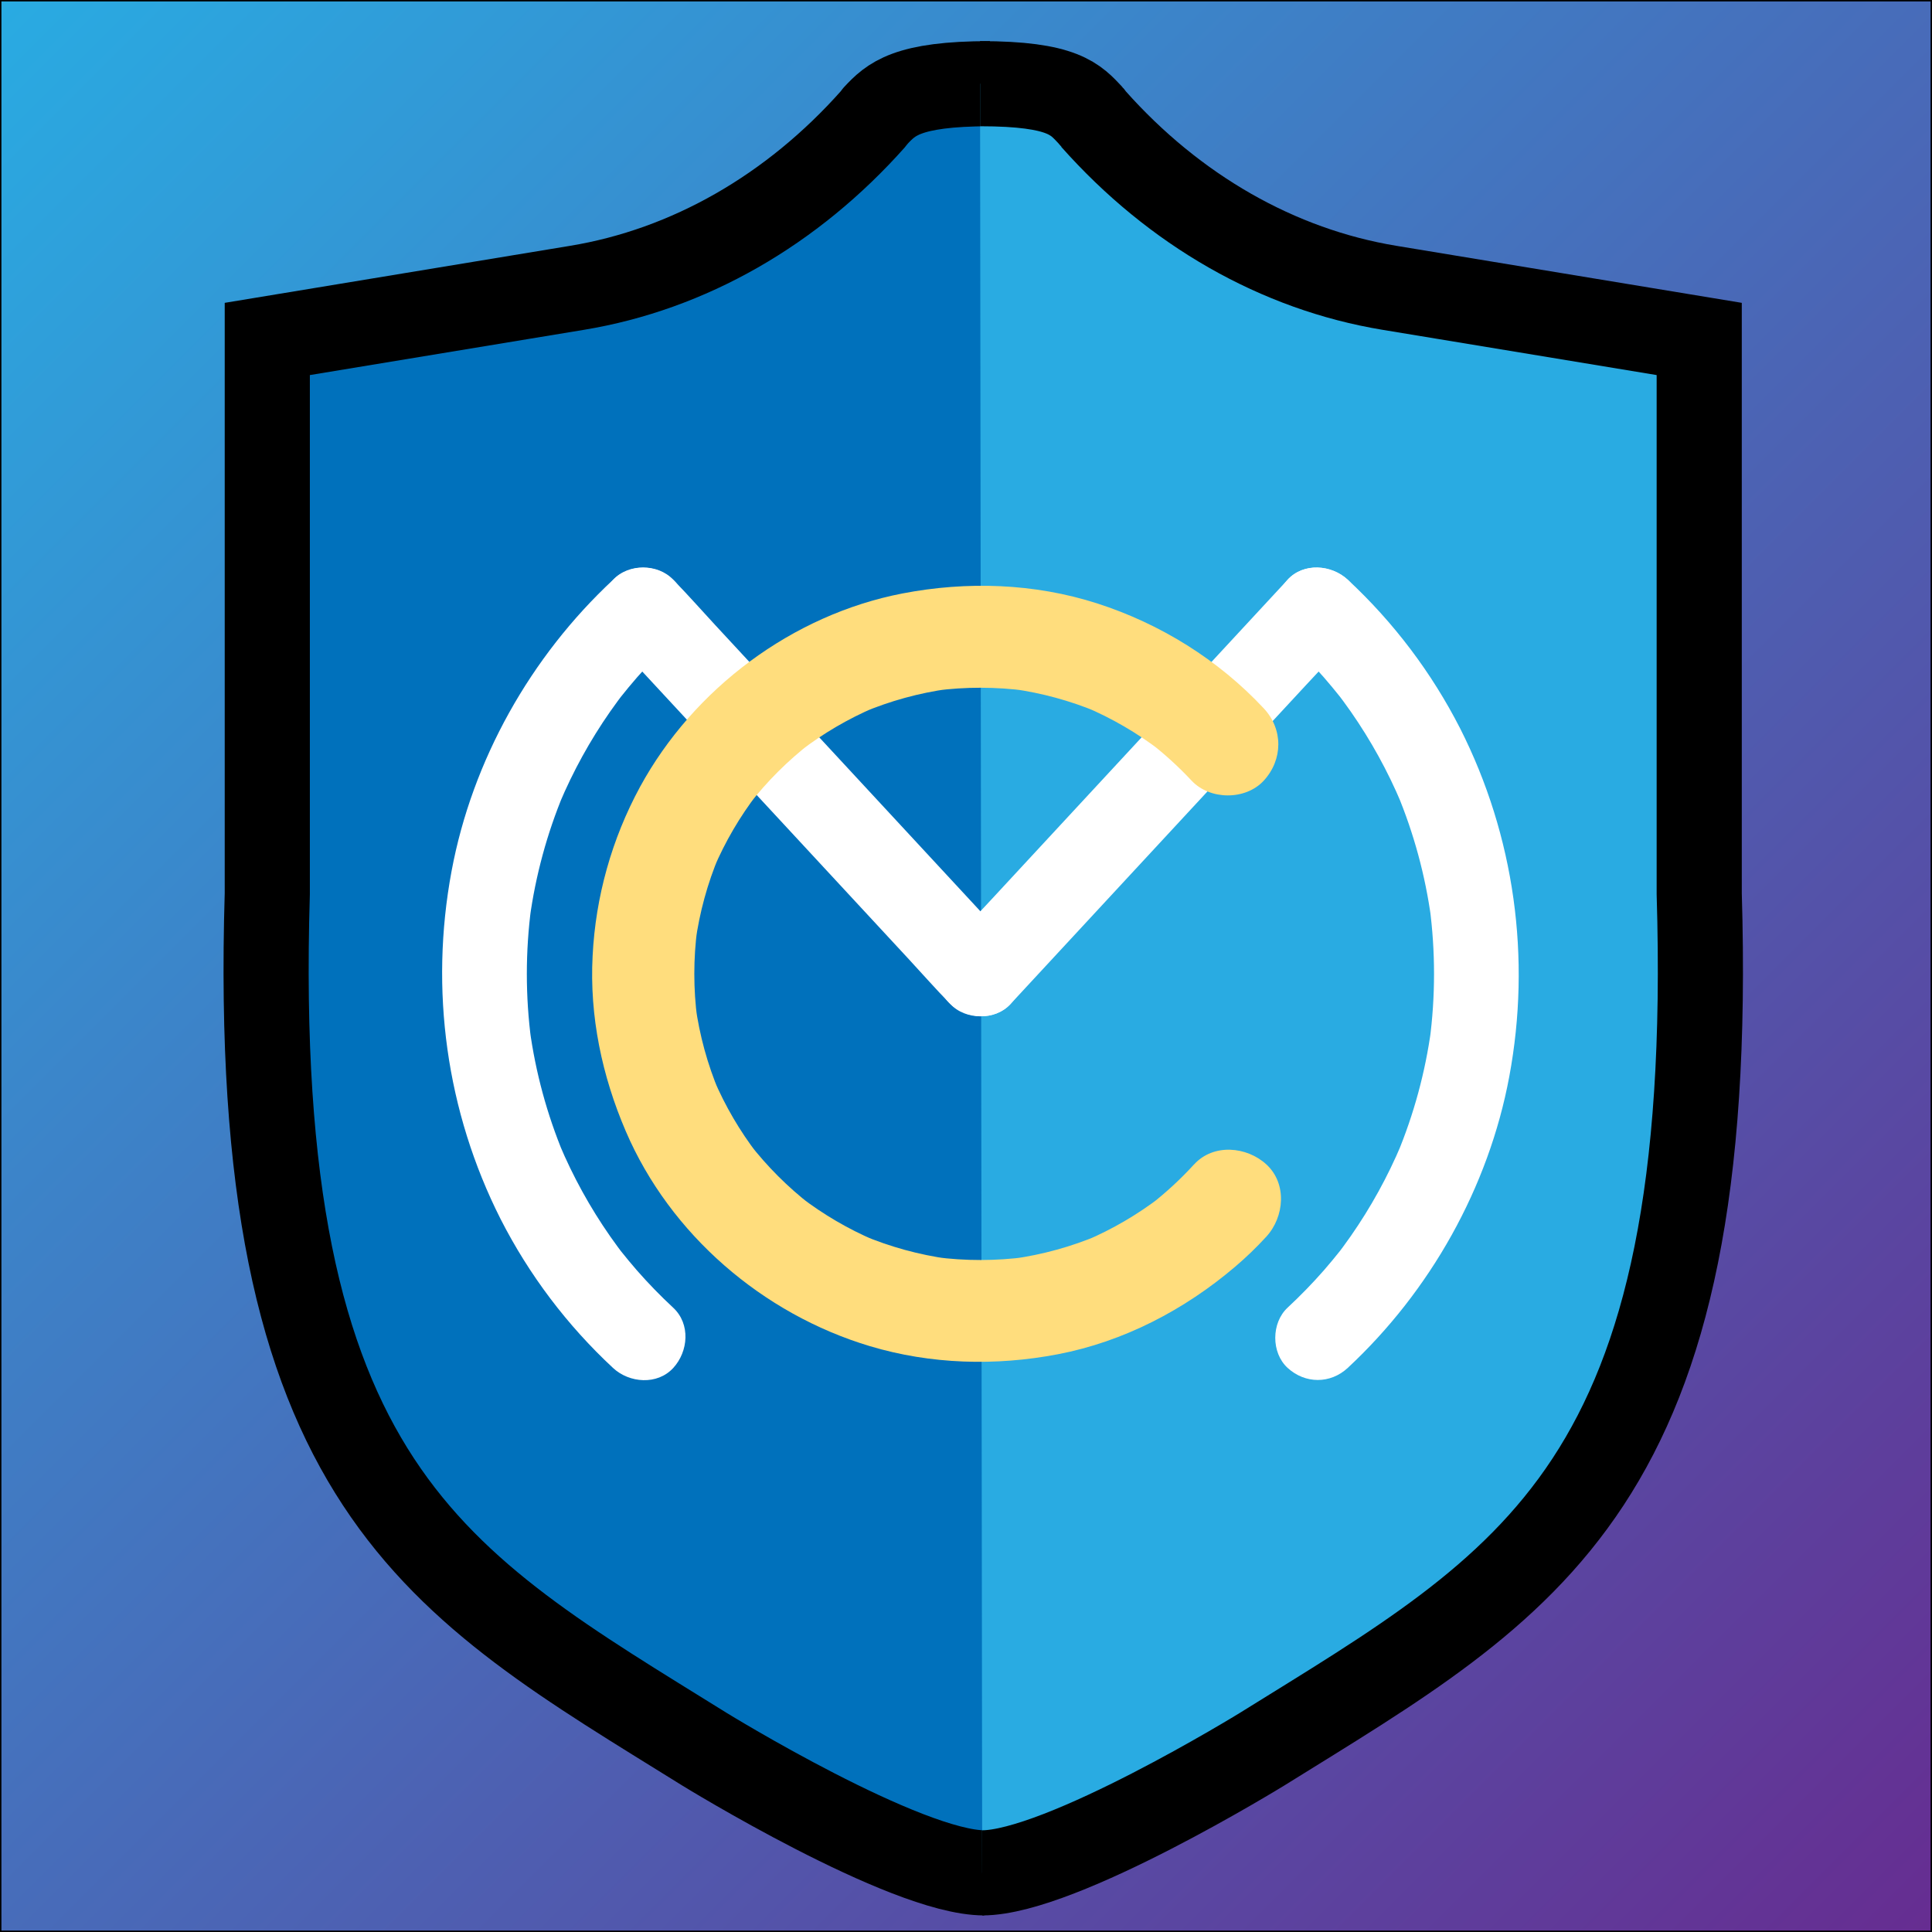
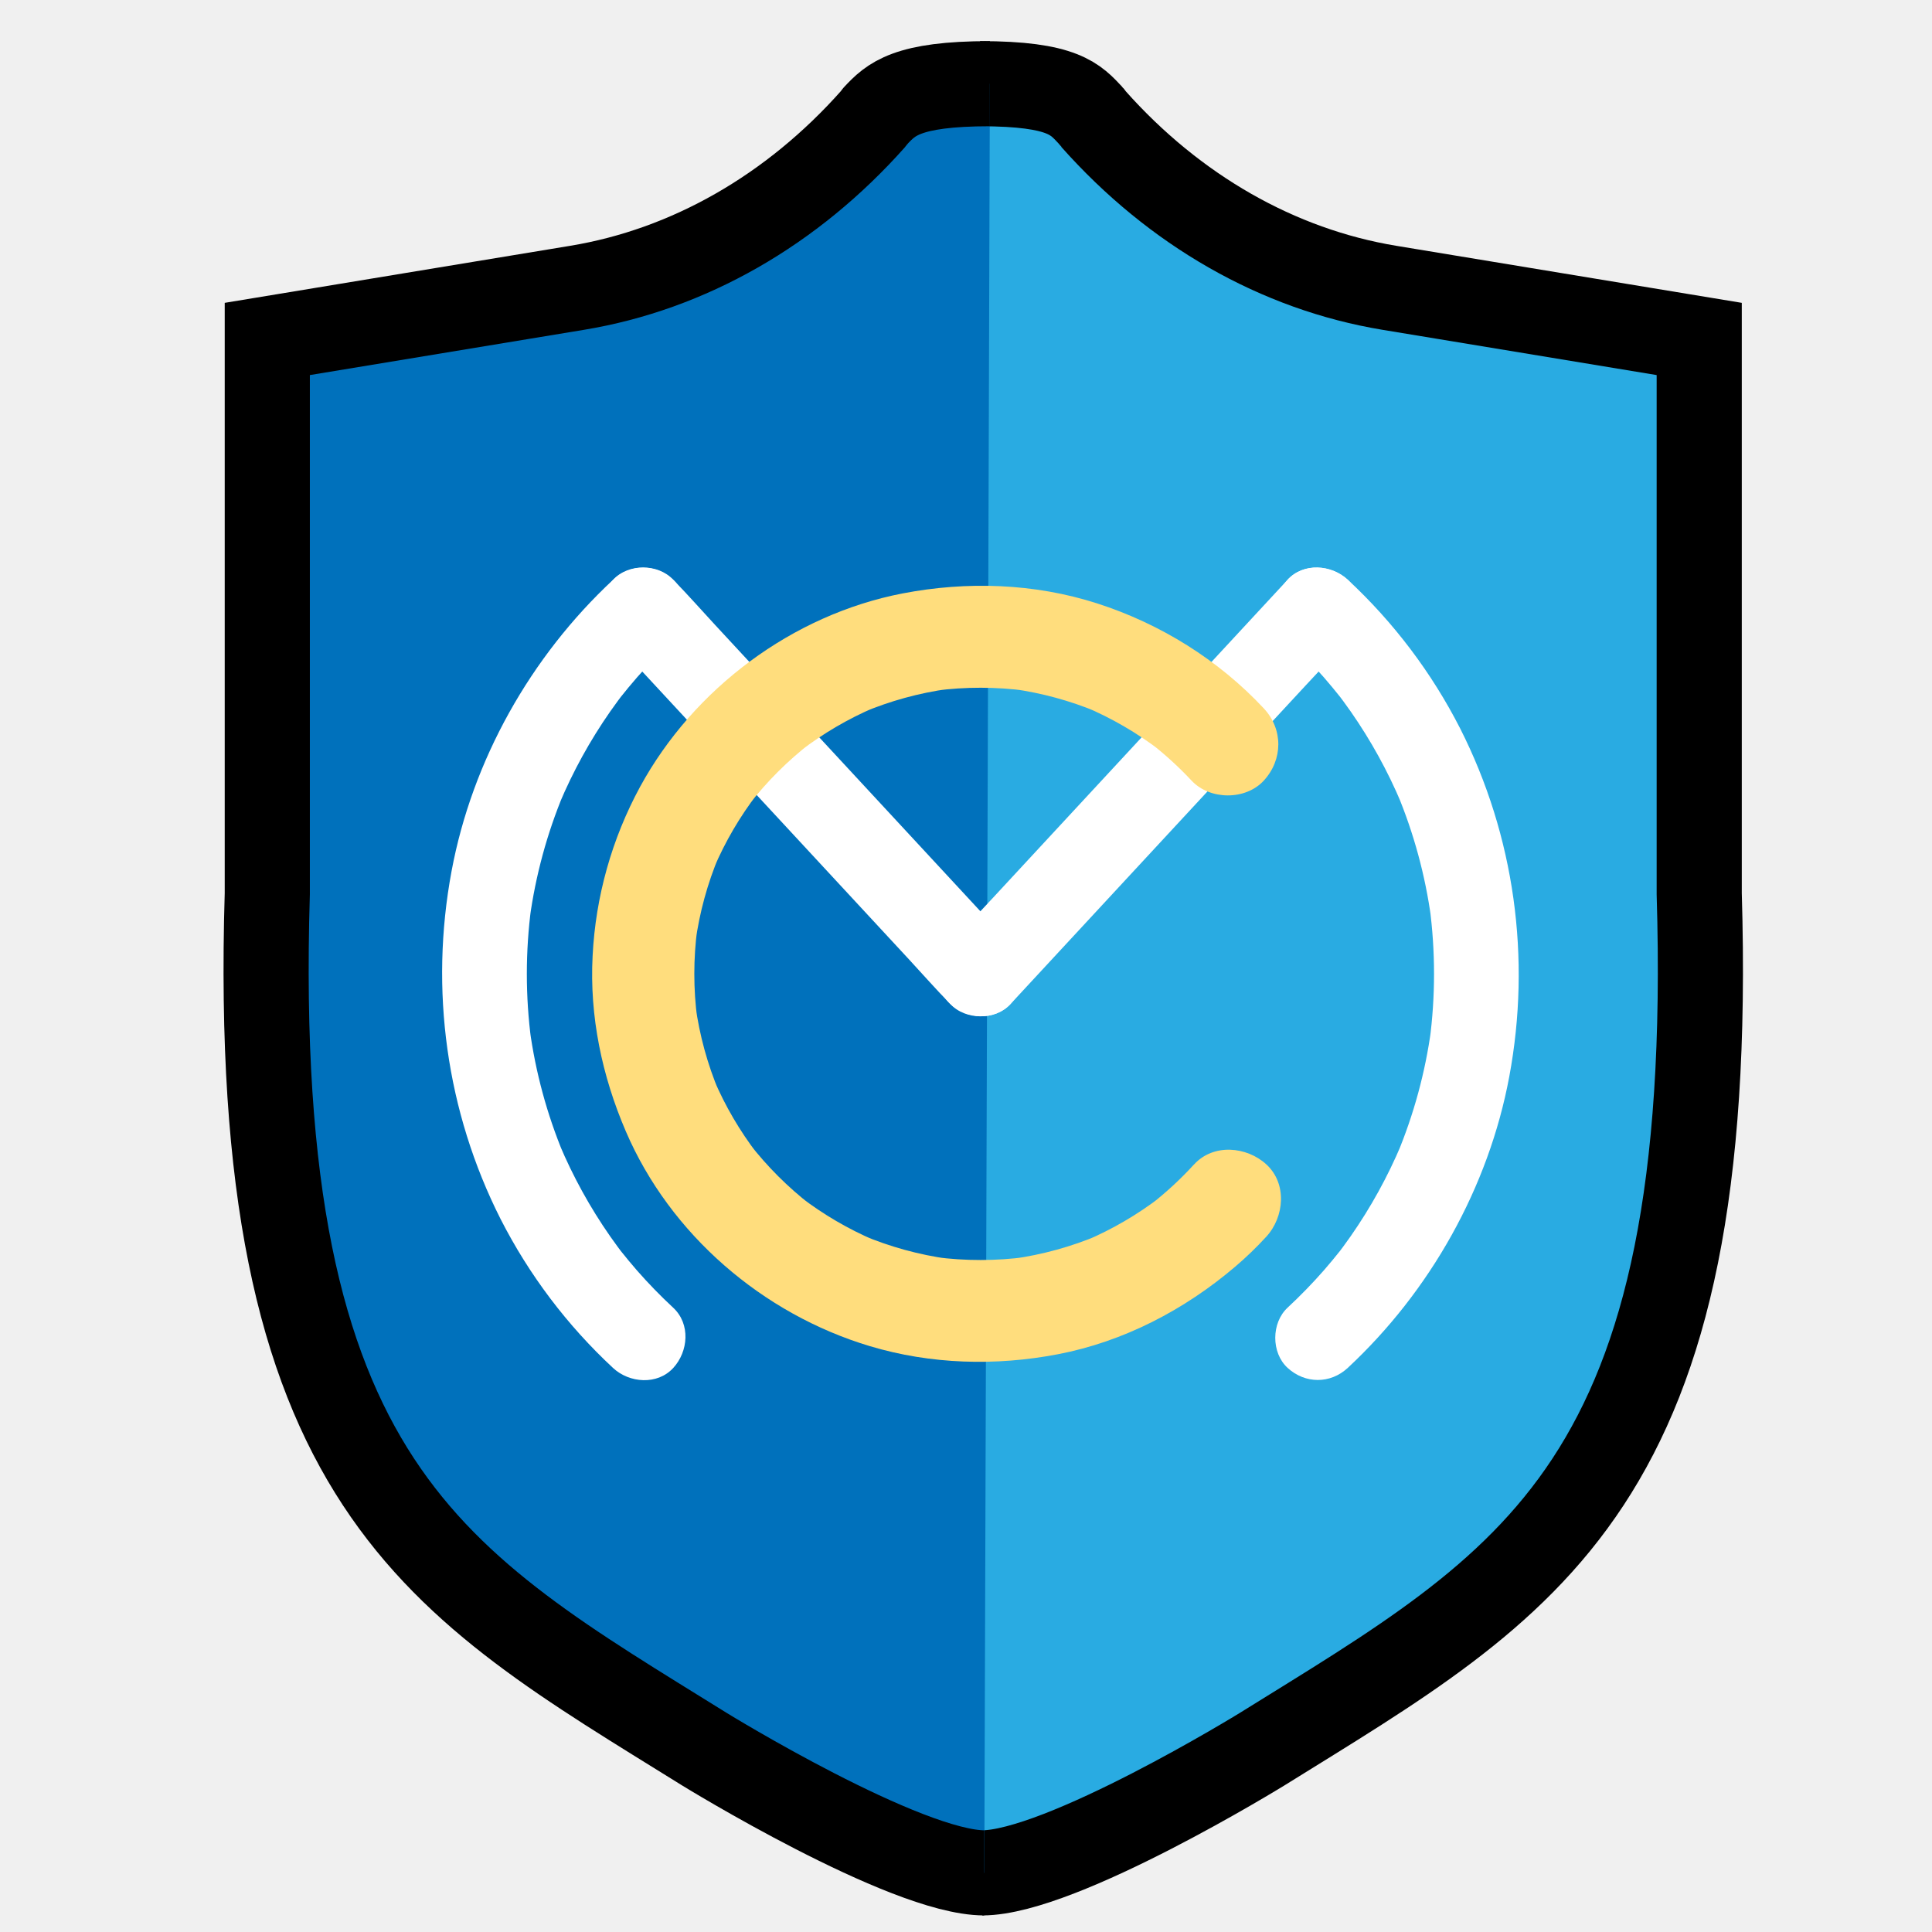
<svg xmlns="http://www.w3.org/2000/svg" viewBox="0 0 1361.63 1361.63">
  <defs>
-     <style>.cls-1,.cls-2,.cls-3,.cls-4{stroke:#000;stroke-miterlimit:10;}.cls-1{fill:url(#未命名的渐变_7);}.cls-2,.cls-5{fill:#fff;}.cls-2,.cls-3,.cls-4{stroke-width:60px;}.cls-3{fill:#0071bc;}.cls-4{fill:#29abe2;}.cls-6{fill:#ffdd7d;}</style>
-     <linearGradient id="未命名的渐变_7" x1="0.5" y1="0.5" x2="1361.13" y2="1361.13" gradientUnits="userSpaceOnUse">
-       <stop offset="0" stop-color="#29abe2" />
-       <stop offset="1" stop-color="#662d91" />
-     </linearGradient>
+     <style>
+ 			.cls-1,.cls-2,.cls-3,.cls-4{stroke:#000;stroke-miterlimit:10;}.cls-1{fill:url(#渐变);}.cls-2,.cls-5{fill:#fff;}.cls-2,.cls-3,.cls-4{stroke-width:60px;}.cls-3{fill:#0071bc;}.cls-4{fill:#29abe2;}.cls-6{fill:#ffdd7d;}
+ 		</style>
  </defs>
-   <g id="图层_5" data-name="图层 5">
-     <rect class="cls-1" x="0.5" y="0.5" width="1360.63" height="1360.63" />
+   <g id="图层_1" data-name="图层 1">
+     <path class="cls-2" d="M682.69,0" transform="translate(0.5 0.5)" />
+     <path class="cls-2" d="M682.69,1360.63" transform="translate(0.5 0.5)" />
+     <path class="cls-4" d="M690.22,58.48c59.06,0,67.39,11.21,78.11,22.54.6.64,1,1.48,1.62,2.14,57.28,64.53,130.28,106.22,208.71,119.17l218.41,36.06V629.33c12.58,419.18-118.71,485.22-308.34,603.12,0,0-141.35,87-197,87" transform="translate(0.5 0.5)" />
+     <path class="cls-2" d="M682.69,0" transform="translate(0.5 0.5)" />
+     <path class="cls-2" d="M682.69,0" transform="translate(0.5 0.5)" />
  </g>
-   <g id="图层_1_复制" data-name="图层 1_复制">
+   <g id="图层_2" data-name="图层 2">
    <path class="cls-2" d="M690.48,0" transform="translate(0.5 0.5)" />
    <path class="cls-2" d="M690.48,1360.63" transform="translate(0.5 0.5)" />
    <path class="cls-3" d="M697.14,58.48c-59.06,0-69.81,11.21-80.52,22.54-.6.64-1,1.48-1.62,2.14-57.28,64.53-130.28,106.22-208.71,119.17L187.88,238.39V629.33c-12.58,419.18,118.71,485.22,308.34,603.12,0,0,141.35,87,197,87" transform="translate(0.5 0.5)" />
    <path class="cls-2" d="M690.48,0" transform="translate(0.5 0.5)" />
    <path class="cls-2" d="M690.48,0" transform="translate(0.5 0.5)" />
-   </g>
-   <g id="图层_1_复制_2" data-name="图层 1_复制 2">
-     <path class="cls-2" d="M682.69,0" transform="translate(0.5 0.5)" />
-     <path class="cls-2" d="M682.69,1360.63" transform="translate(0.5 0.5)" />
-     <path class="cls-4" d="M690.22,58.48c59.06,0,67.39,11.21,78.11,22.54.6.64,1,1.48,1.62,2.14,57.28,64.53,130.28,106.22,208.71,119.17l218.41,36.06V629.33c12.58,419.18-118.71,485.22-308.34,603.12,0,0-141.35,87-197,87" transform="translate(0.5 0.5)" />
-     <path class="cls-2" d="M682.69,0" transform="translate(0.5 0.5)" />
-     <path class="cls-2" d="M682.69,0" transform="translate(0.5 0.5)" />
  </g>
  <g id="图层_3" data-name="图层 3">
    <path class="cls-5" d="M474,921.19a359.29,359.29,0,0,1-25.61-26.35c-4-4.62-7.93-9.35-11.74-14.15-3.66-4.6,4.47,5.92.94,1.22-.92-1.23-1.85-2.45-2.76-3.69q-2.74-3.71-5.37-7.48a352.52,352.52,0,0,1-35.7-64.8l3,7.17A353.44,353.44,0,0,1,372.84,725l1.07,8a359.12,359.12,0,0,1,0-94.22l-1.07,8a353.44,353.44,0,0,1,23.94-88.08l-3,7.17a353.07,353.07,0,0,1,35.7-64.8q2.64-3.78,5.37-7.48c.91-1.23,1.84-2.46,2.76-3.69,3.16-4.23-4.47,5.63-.94,1.22,3.83-4.79,7.7-9.54,11.74-14.15A359.29,359.29,0,0,1,474,450.57c11.51-10.72,11.65-31.73,0-42.43-12.33-11.32-30.14-11.44-42.43,0-58.07,54.06-99.24,127.14-113.81,205.26-15.56,83.45-3.77,169.52,34.58,245.33a377.15,377.15,0,0,0,79.22,104.88c11.49,10.7,31.2,12.23,42.43,0,10.67-11.62,12.27-31,0-42.43Z" transform="translate(0.5 0.5)" />
    <path class="cls-5" d="M906.95,450.57a359.29,359.29,0,0,1,25.61,26.35c4,4.62,7.93,9.35,11.75,14.15,3.66,4.6-4.47-5.92-.94-1.22.92,1.23,1.85,2.45,2.76,3.69q2.74,3.71,5.37,7.48a352.52,352.52,0,0,1,35.7,64.8l-3-7.17a353.44,353.44,0,0,1,23.94,88.08l-1.07-8a359.12,359.12,0,0,1,0,94.22l1.07-8a353.44,353.44,0,0,1-23.94,88.08l3-7.17a353.07,353.07,0,0,1-35.7,64.8q-2.64,3.78-5.37,7.48c-.91,1.23-1.84,2.46-2.76,3.69-3.16,4.23,4.47-5.63.94-1.22-3.83,4.79-7.7,9.54-11.74,14.15a359.29,359.29,0,0,1-25.61,26.35c-11.51,10.72-11.65,31.73,0,42.43,12.33,11.32,30.14,11.44,42.43,0,58.07-54.06,99.24-127.14,113.81-205.26,15.56-83.45,3.77-169.52-34.59-245.33a377.15,377.15,0,0,0-79.22-104.89c-11.49-10.7-31.2-12.23-42.43,0-10.67,11.62-12.27,31,0,42.43Z" transform="translate(0.5 0.5)" />
    <path class="cls-5" d="M431.58,450.57l23.64,25.52L512,537.36l68.68,74.13,59.36,64.07c9.58,10.34,18.92,21,28.79,31.07l.43.46c10.69,11.54,31.75,11.63,42.43,0,11.34-12.35,11.41-30.12,0-42.43l-23.64-25.52-56.78-61.28-68.68-74.13-59.36-64.07c-9.58-10.34-18.92-21-28.79-31.07l-.43-.46c-10.69-11.54-31.75-11.63-42.43,0-11.34,12.35-11.41,30.12,0,42.43Z" transform="translate(0.5 0.5)" />
    <path class="cls-5" d="M906.95,408.14,883.3,433.66l-56.77,61.28-68.68,74.13-59.36,64.07c-9.59,10.35-19.35,20.57-28.79,31.07l-.43.46c-10.67,11.51-12.25,31.18,0,42.43,11.6,10.65,31,12.3,42.43,0l23.64-25.52,56.77-61.28,68.68-74.13,59.36-64.07c9.59-10.35,19.35-20.57,28.79-31.07l.43-.46c10.67-11.51,12.25-31.18,0-42.43-11.6-10.65-31-12.3-42.43,0Z" transform="translate(0.5 0.5)" />
  </g>
-   <g id="图层_3_复制" data-name="图层 3_复制">
+   <g id="图层_4" data-name="图层 4">
    <path class="cls-6" d="M841.05,820.14a247.62,247.62,0,0,1-31.44,28.95l7.29-5.63a243.42,243.42,0,0,1-51.68,30.18l8.6-3.63a241.93,241.93,0,0,1-60.51,16.66l9.57-1.29a245.44,245.44,0,0,1-64.31.07l9.57,1.29A241.11,241.11,0,0,1,607.23,870l8.6,3.63a242.53,242.53,0,0,1-52.16-30.52l7.29,5.63a244,244,0,0,1-43.38-43.38l5.63,7.29a242.53,242.53,0,0,1-30.52-52.16l3.63,8.6a241.11,241.11,0,0,1-16.68-60.91l1.29,9.57a245.09,245.09,0,0,1,0-63.82l-1.29,9.57a241.11,241.11,0,0,1,16.68-60.91l-3.63,8.6a242.53,242.53,0,0,1,30.52-52.16l-5.63,7.29A244,244,0,0,1,571,523l-7.29,5.63a242.53,242.53,0,0,1,52.16-30.52l-8.6,3.63A241.11,241.11,0,0,1,668.14,485l-9.57,1.29a245.43,245.43,0,0,1,64.38.07l-9.57-1.29a242.08,242.08,0,0,1,59.19,16.12L764,497.6a243.23,243.23,0,0,1,53.18,30.89l-7.29-5.63a248.34,248.34,0,0,1,29.39,26.8c12.89,13.79,38.06,14,50.91,0,13.56-14.77,13.75-36.2,0-50.91-32-34.25-72.91-59.66-117.49-74-44.21-14.19-91.75-15.76-137.16-7-77.54,15-147.17,67.05-184.91,136.24a278.87,278.87,0,0,0-33.47,119.2c-2.24,42.63,6.63,84.6,23.39,123.61,31.25,72.74,96.5,128.78,172,151.43,42.94,12.87,88.61,14.13,132.49,5.72,46.35-8.88,89.22-31.26,125-61.72A244.58,244.58,0,0,0,892,871.05c12.7-13.9,14.77-37.35,0-50.91-13.84-12.7-37.34-14.85-50.91,0Z" transform="translate(0.5 0.5)" />
  </g>
</svg>
